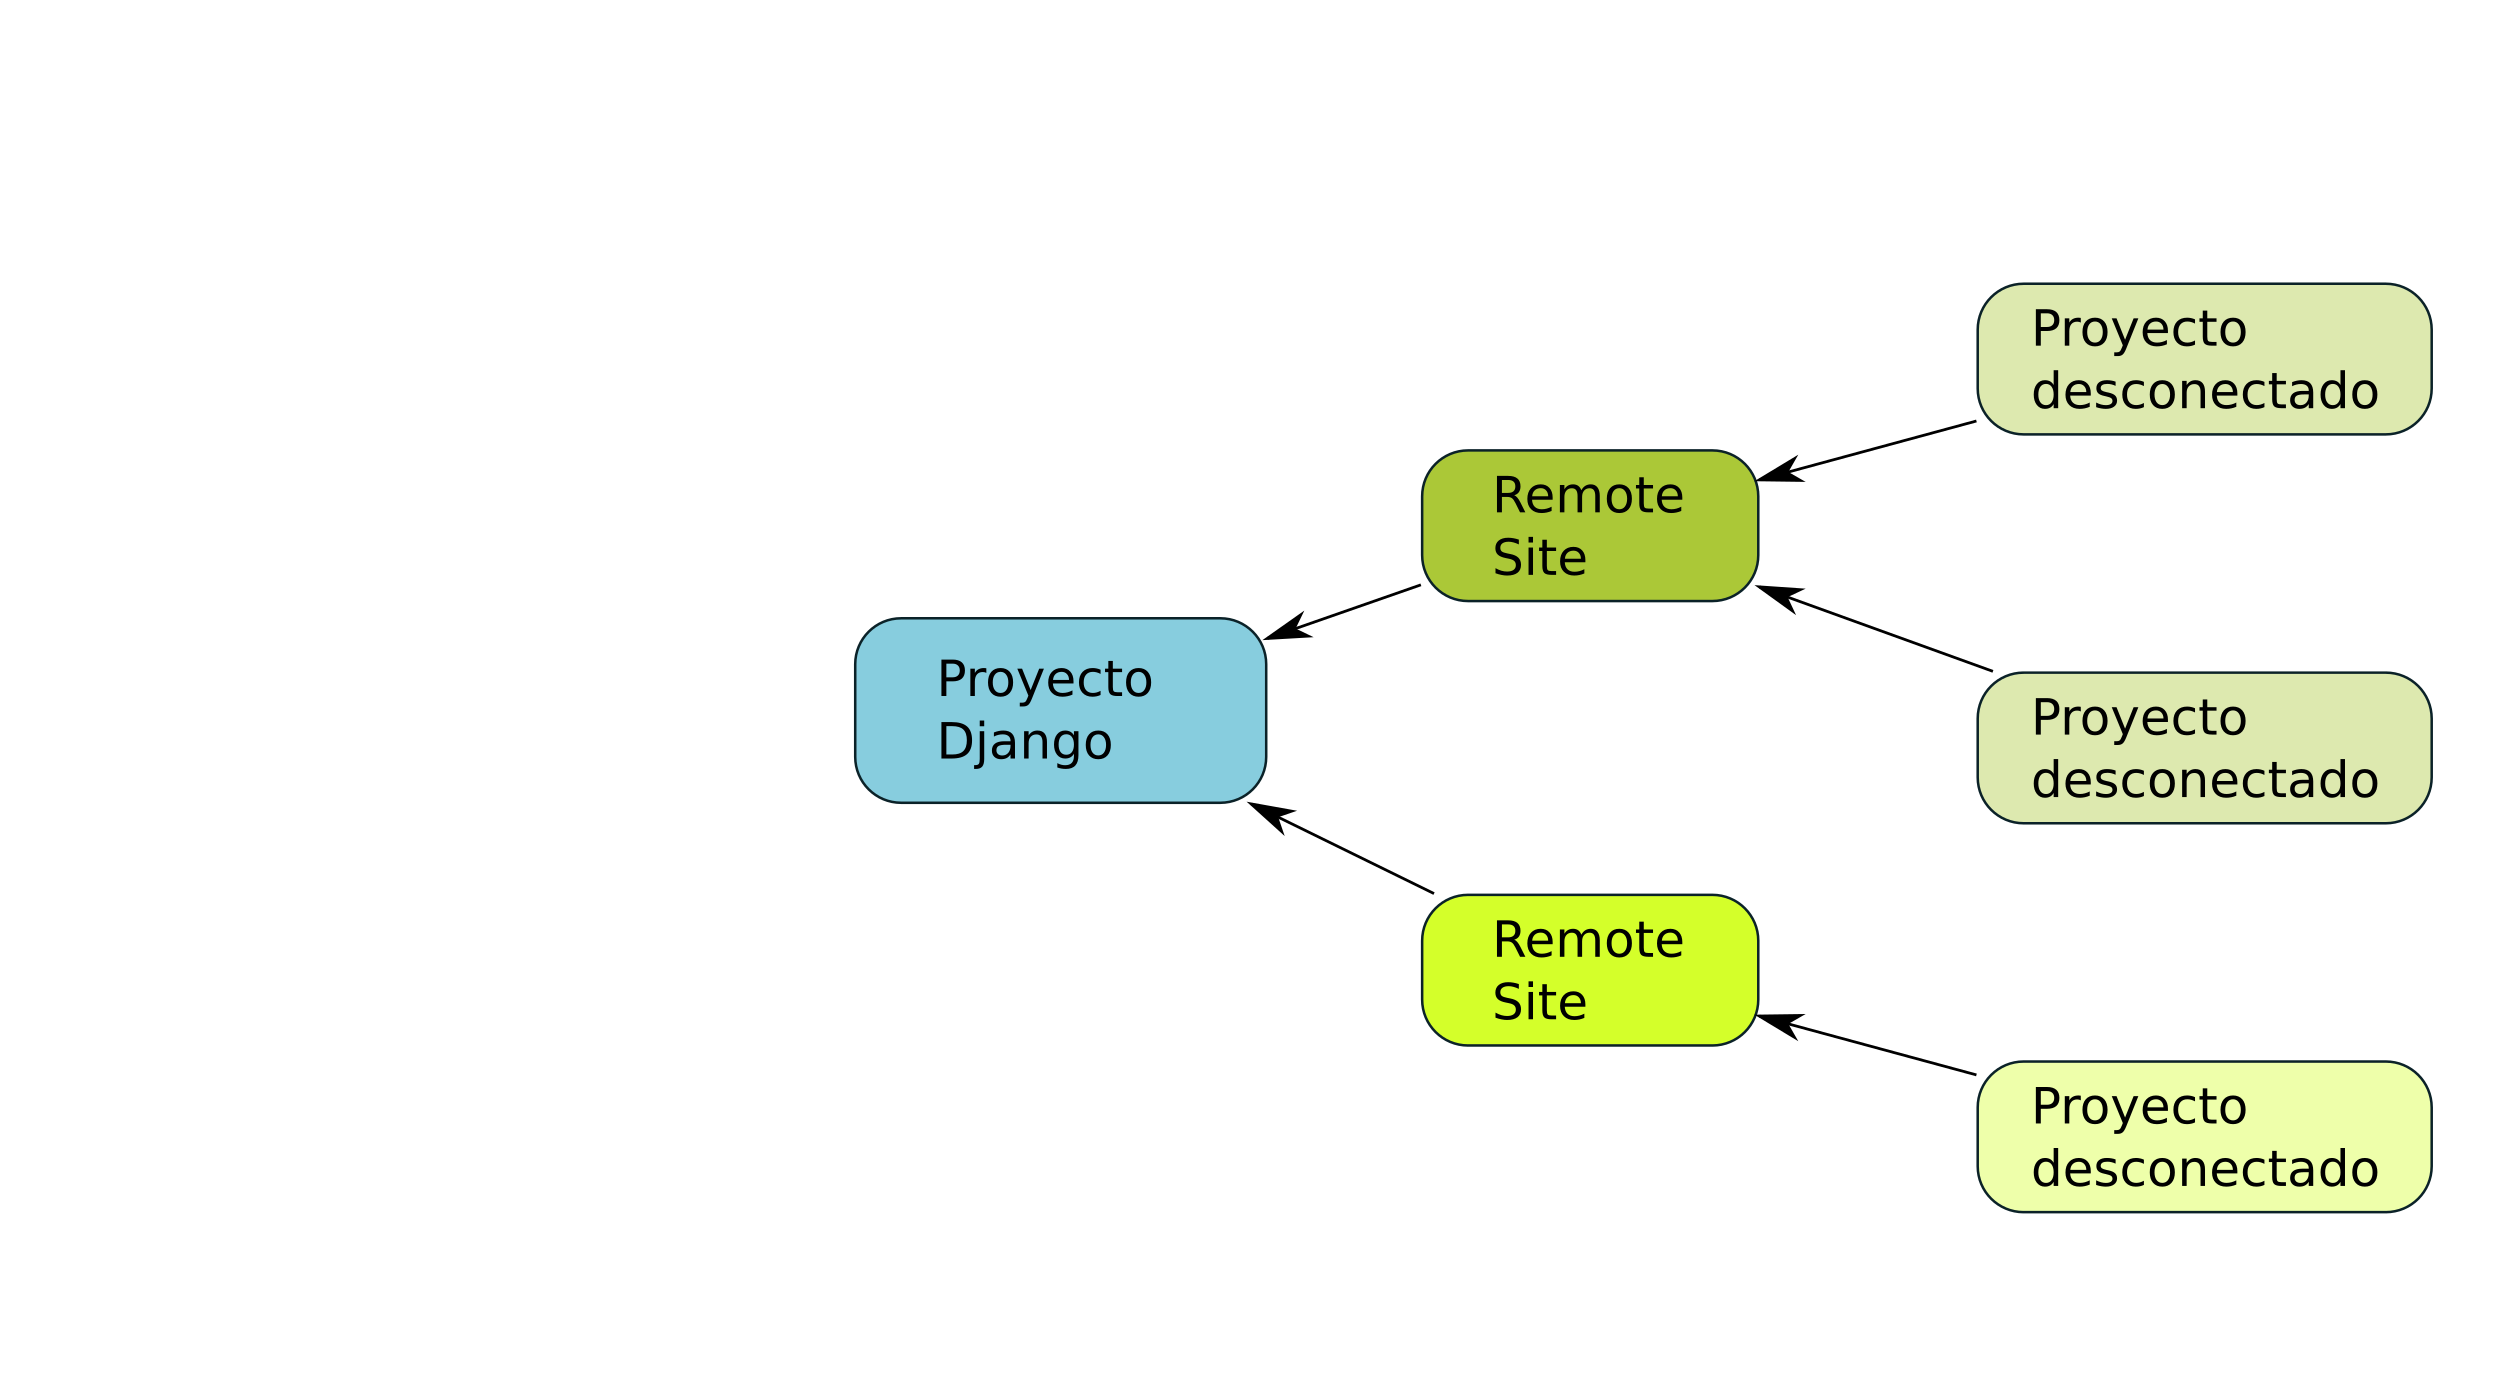
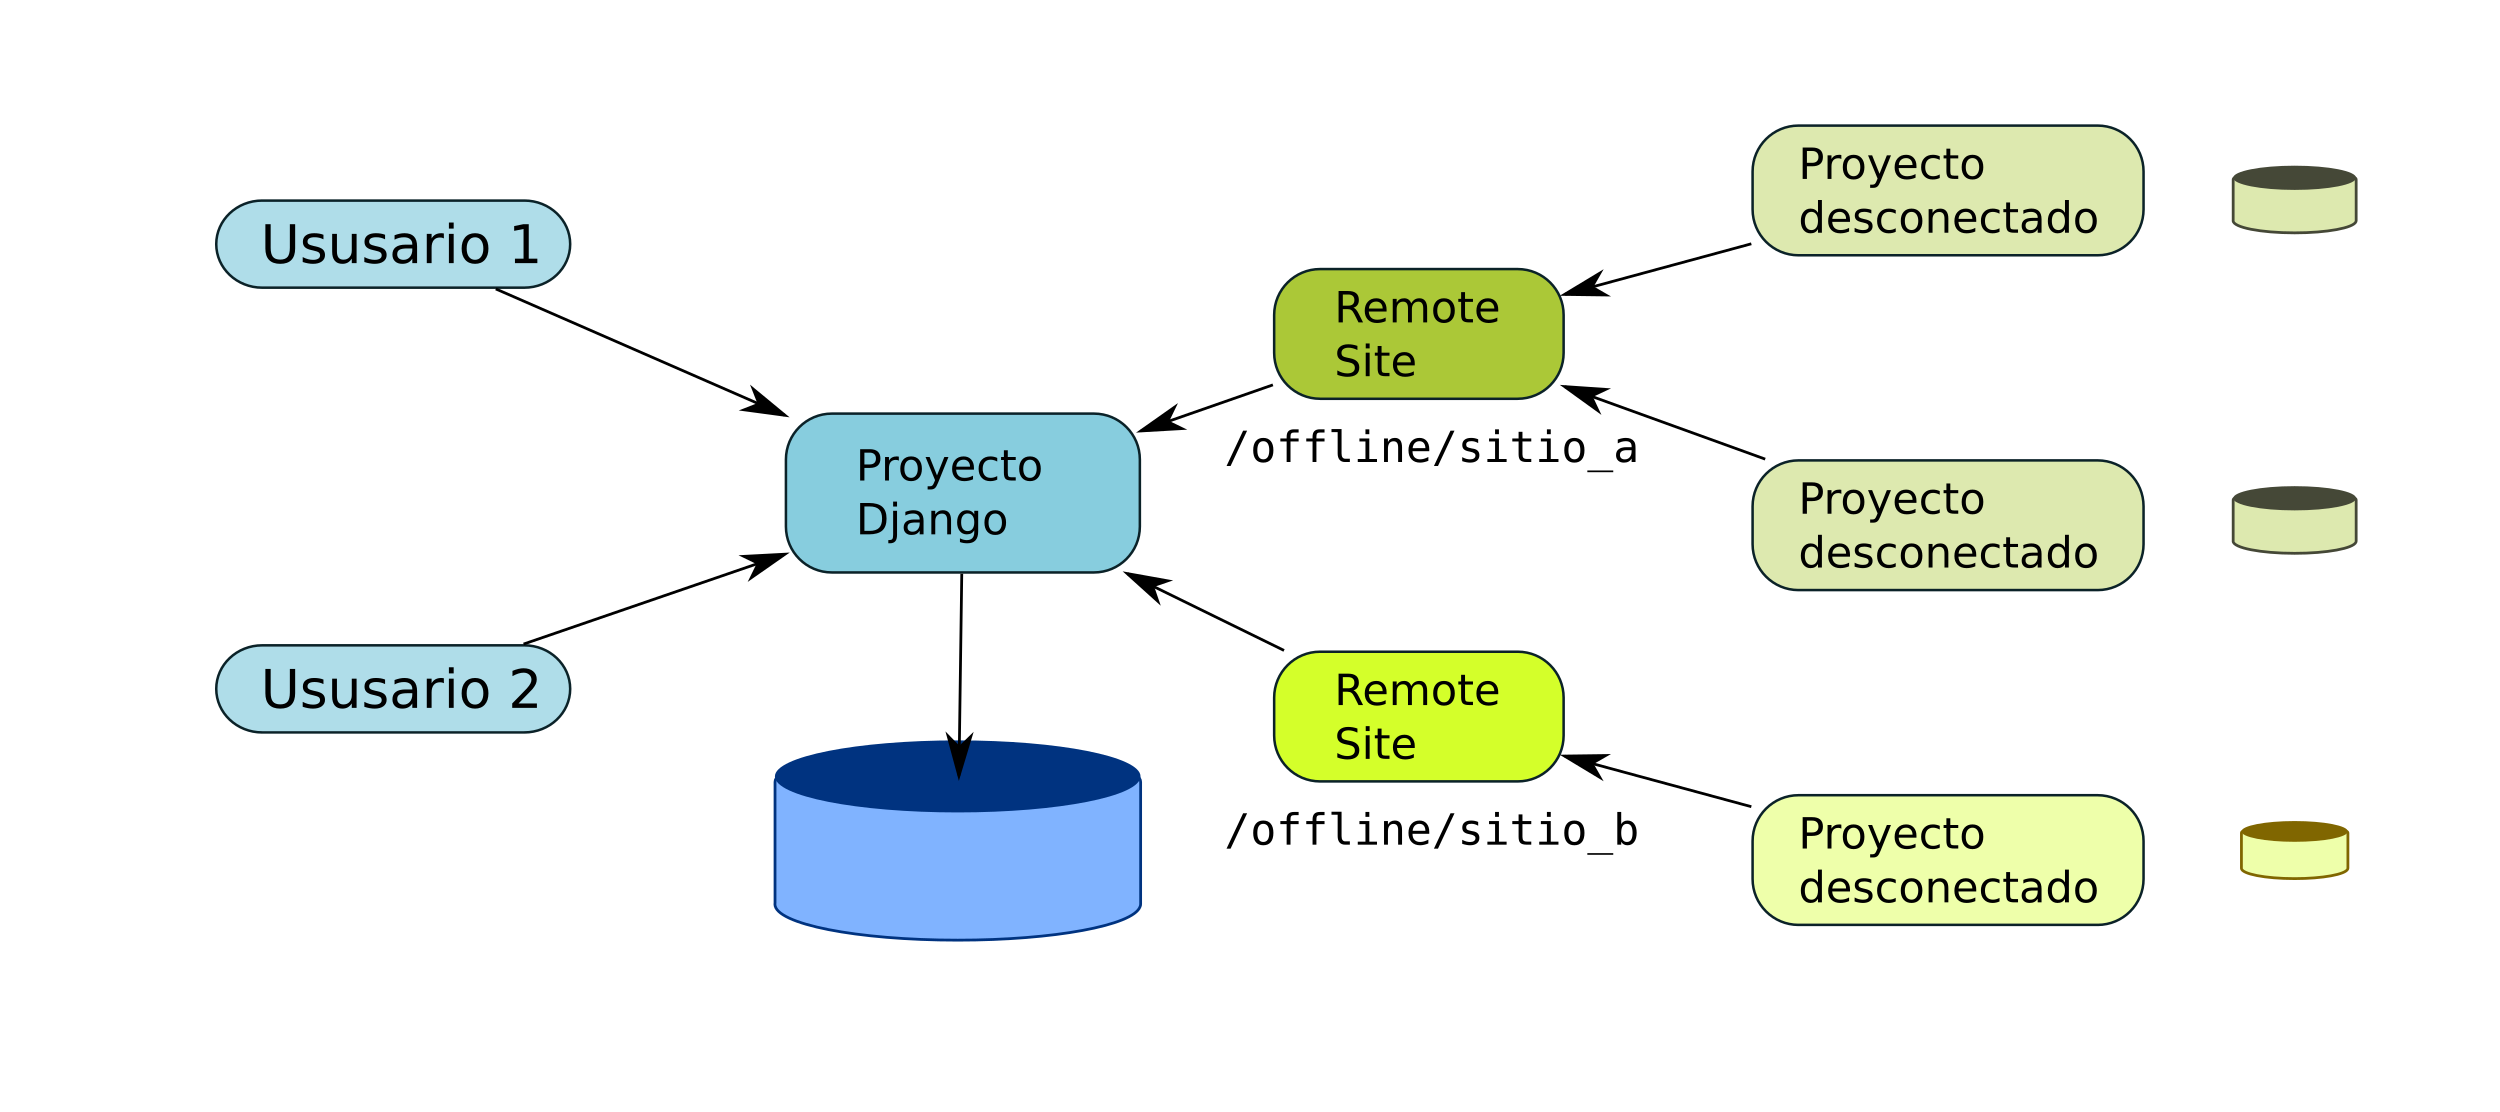
- <svg xmlns="http://www.w3.org/2000/svg" width="900" height="500" id="svg2" version="1.0">
+ <svg xmlns="http://www.w3.org/2000/svg" xmlns:xlink="http://www.w3.org/1999/xlink" width="900" height="400" id="svg2" version="1.0">
  <defs id="defs4">
-     <marker orient="auto" refY="0.0" refX="0.0" id="Arrow1Lstart" style="overflow:visible">
-       <path id="path3242" d="M 0.0,0.0 L 5.0,-5.0 L -12.5,0.0 L 5.0,5.0 L 0.0,0.0 z " style="fill-rule:evenodd;stroke:#000000;stroke-width:1.0pt;marker-start:none" transform="scale(0.8) translate(12.5,0)" />
+     <marker orient="auto" refY="0" refX="0" id="Arrow1Lstart" style="overflow:visible">
+       <path id="path3242" d="M 0,0 L 5,-5 L -12.5,0 L 5,5 L 0,0 z" style="fill-rule:evenodd;stroke:#000000;stroke-width:1pt;marker-start:none" transform="matrix(0.8,0,0,0.8,10,0)" />
    </marker>
-     <marker orient="auto" refY="0.0" refX="0.0" id="Arrow1Lend" style="overflow:visible;">
-       <path id="path3245" d="M 0.0,0.0 L 5.0,-5.0 L -12.5,0.0 L 5.0,5.0 L 0.0,0.0 z " style="fill-rule:evenodd;stroke:#000000;stroke-width:1.0pt;marker-start:none;" transform="scale(0.8) rotate(180) translate(12.5,0)" />
+     <marker orient="auto" refY="0" refX="0" id="Arrow1Lend" style="overflow:visible">
+       <path id="path3245" d="M 0,0 L 5,-5 L -12.5,0 L 5,5 L 0,0 z" style="fill-rule:evenodd;stroke:#000000;stroke-width:1pt;marker-start:none" transform="matrix(-0.8,0,0,-0.8,-10,0)" />
    </marker>
  </defs>
  <g id="layer1">
-     <rect style="opacity:1;fill:#87cdde;fill-opacity:1;fill-rule:evenodd;stroke:#0b2228;stroke-width:0.911;stroke-linecap:butt;stroke-linejoin:miter;marker:none;marker-start:none;marker-mid:none;marker-end:none;stroke-miterlimit:4;stroke-dasharray:none;stroke-dashoffset:0;stroke-opacity:1;visibility:visible;display:inline;overflow:visible;enable-background:accumulate" id="rect2383" width="147.955" height="66.42" x="307.878" y="222.583" rx="16.529" ry="16.529" />
-     <rect style="opacity:1;fill:#abc837;fill-opacity:1;fill-rule:evenodd;stroke:#0b2228;stroke-width:0.911;stroke-linecap:butt;stroke-linejoin:miter;marker:none;marker-start:none;marker-mid:none;marker-end:none;stroke-miterlimit:4;stroke-dasharray:none;stroke-dashoffset:0;stroke-opacity:1;visibility:visible;display:inline;overflow:visible;enable-background:accumulate" id="rect3171" width="121.006" height="54.231" x="511.974" y="162.148" rx="16.529" ry="16.529" />
-     <text xml:space="preserve" style="font-size:18px;font-style:normal;font-weight:bold;fill:#000000;fill-opacity:1;stroke:none;stroke-width:1px;stroke-linecap:butt;stroke-linejoin:miter;stroke-opacity:1;font-family:Bitstream Vera Sans;-inkscape-font-specification:Sans" x="337.143" y="250.571" id="text3175">
-       <tspan id="tspan3177" x="337.143" y="250.571" style="font-weight:normal">Proyecto</tspan>
-       <tspan x="337.143" y="273.071" id="tspan3179" style="font-weight:normal">Django</tspan>
+     <rect style="opacity:1;fill:#87cdde;fill-opacity:1;fill-rule:evenodd;stroke:#0b2228;stroke-width:0.911;stroke-linecap:butt;stroke-linejoin:miter;marker:none;marker-start:none;marker-mid:none;marker-end:none;stroke-miterlimit:4;stroke-dasharray:none;stroke-dashoffset:0;stroke-opacity:1;visibility:visible;display:inline;overflow:visible;enable-background:accumulate" id="rect2383" width="127.416" height="57.183" x="282.934" y="148.9" rx="16.529" ry="16.529" />
+     <rect style="opacity:1;fill:#abc837;fill-opacity:1;fill-rule:evenodd;stroke:#0b2228;stroke-width:0.911;stroke-linecap:butt;stroke-linejoin:miter;marker:none;marker-start:none;marker-mid:none;marker-end:none;stroke-miterlimit:4;stroke-dasharray:none;stroke-dashoffset:0;stroke-opacity:1;visibility:visible;display:inline;overflow:visible;enable-background:accumulate" id="rect3171" width="104.208" height="46.689" x="458.697" y="96.868" rx="16.529" ry="16.529" />
+     <text xml:space="preserve" style="font-size:15.499px;font-style:normal;font-weight:bold;fill:#000000;fill-opacity:1;stroke:none;stroke-width:1px;stroke-linecap:butt;stroke-linejoin:miter;stroke-opacity:1;font-family:Bitstream Vera Sans;-inkscape-font-specification:Sans" x="308.093" y="173.02" id="text3175" transform="scale(1.000141,0.9998589)">
+       <tspan id="tspan3177" x="308.093" y="173.02" style="font-weight:normal">Proyecto</tspan>
+       <tspan x="308.093" y="192.394" id="tspan3179" style="font-weight:normal">Django</tspan>
    </text>
-     <text id="text3181" y="184.447" x="537.143" style="font-size:18px;font-style:normal;font-weight:bold;fill:#000000;fill-opacity:1;stroke:none;stroke-width:1px;stroke-linecap:butt;stroke-linejoin:miter;stroke-opacity:1;font-family:Bitstream Vera Sans;-inkscape-font-specification:Sans" xml:space="preserve">
-       <tspan style="font-weight:normal" id="tspan3185" y="184.447" x="537.143">Remote</tspan>
-       <tspan style="font-weight:normal" y="206.947" x="537.143" id="tspan3189">Site</tspan>
+     <text id="text3181" y="116.083" x="480.304" style="font-size:15.499px;font-style:normal;font-weight:bold;fill:#000000;fill-opacity:1;stroke:none;stroke-width:1px;stroke-linecap:butt;stroke-linejoin:miter;stroke-opacity:1;font-family:Bitstream Vera Sans;-inkscape-font-specification:Sans" xml:space="preserve" transform="scale(1.000141,0.9998589)">
+       <tspan style="font-weight:normal" id="tspan3185" y="116.083" x="480.304">Remote</tspan>
+       <tspan style="font-weight:normal" y="135.457" x="480.304" id="tspan3189">Site</tspan>
    </text>
-     <rect ry="16.529" rx="16.529" y="322.148" x="511.974" height="54.231" width="121.006" id="rect3191" style="opacity:1;fill:#d4ff2a;fill-opacity:1;fill-rule:evenodd;stroke:#0b2228;stroke-width:0.911;stroke-linecap:butt;stroke-linejoin:miter;marker:none;marker-start:none;marker-mid:none;marker-end:none;stroke-miterlimit:4;stroke-dasharray:none;stroke-dashoffset:0;stroke-opacity:1;visibility:visible;display:inline;overflow:visible;enable-background:accumulate" />
-     <text xml:space="preserve" style="font-size:18px;font-style:normal;font-weight:bold;fill:#000000;fill-opacity:1;stroke:none;stroke-width:1px;stroke-linecap:butt;stroke-linejoin:miter;stroke-opacity:1;font-family:Bitstream Vera Sans;-inkscape-font-specification:Sans" x="537.143" y="344.447" id="text3193">
-       <tspan x="537.143" y="344.447" id="tspan3195" style="font-weight:normal">Remote</tspan>
-       <tspan id="tspan3197" x="537.143" y="366.947" style="font-weight:normal">Site</tspan>
+     <rect ry="16.529" rx="16.529" y="234.618" x="458.697" height="46.689" width="104.208" id="rect3191" style="opacity:1;fill:#d4ff2a;fill-opacity:1;fill-rule:evenodd;stroke:#0b2228;stroke-width:0.911;stroke-linecap:butt;stroke-linejoin:miter;marker:none;marker-start:none;marker-mid:none;marker-end:none;stroke-miterlimit:4;stroke-dasharray:none;stroke-dashoffset:0;stroke-opacity:1;visibility:visible;display:inline;overflow:visible;enable-background:accumulate" />
+     <text xml:space="preserve" style="font-size:15.499px;font-style:normal;font-weight:bold;fill:#000000;fill-opacity:1;stroke:none;stroke-width:1px;stroke-linecap:butt;stroke-linejoin:miter;stroke-opacity:1;font-family:Bitstream Vera Sans;-inkscape-font-specification:Sans" x="480.304" y="253.852" id="text3193" transform="scale(1.000141,0.9998589)">
+       <tspan x="480.304" y="253.852" id="tspan3195" style="font-weight:normal">Remote</tspan>
+       <tspan id="tspan3197" x="480.304" y="273.226" style="font-weight:normal">Site</tspan>
    </text>
-     <rect style="opacity:1;fill:#dde9af;fill-opacity:1;fill-rule:evenodd;stroke:#0b2228;stroke-width:0.911;stroke-linecap:butt;stroke-linejoin:miter;marker:none;marker-start:none;marker-mid:none;marker-end:none;stroke-miterlimit:4;stroke-dasharray:none;stroke-dashoffset:0;stroke-opacity:1;visibility:visible;display:inline;overflow:visible;enable-background:accumulate" id="rect3199" width="163.433" height="54.231" x="711.974" y="102.148" rx="16.529" ry="16.529" />
-     <text id="text3201" y="124.447" x="731.143" style="font-size:18px;font-style:normal;font-weight:bold;fill:#000000;fill-opacity:1;stroke:none;stroke-width:1px;stroke-linecap:butt;stroke-linejoin:miter;stroke-opacity:1;font-family:Bitstream Vera Sans;-inkscape-font-specification:Sans" xml:space="preserve">
-       <tspan style="font-weight:normal" y="124.447" x="731.143" id="tspan3205">Proyecto</tspan>
-       <tspan style="font-weight:normal" y="146.947" x="731.143" id="tspan3209">desconectado</tspan>
+     <rect style="opacity:1;fill:#dde9af;fill-opacity:1;fill-rule:evenodd;stroke:#0b2228;stroke-width:0.911;stroke-linecap:butt;stroke-linejoin:miter;marker:none;marker-start:none;marker-mid:none;marker-end:none;stroke-miterlimit:4;stroke-dasharray:none;stroke-dashoffset:0;stroke-opacity:1;visibility:visible;display:inline;overflow:visible;enable-background:accumulate" id="rect3199" width="140.745" height="46.689" x="630.933" y="45.212" rx="16.529" ry="16.529" />
+     <text id="text3201" y="64.419" x="647.35" style="font-size:15.499px;font-style:normal;font-weight:bold;fill:#000000;fill-opacity:1;stroke:none;stroke-width:1px;stroke-linecap:butt;stroke-linejoin:miter;stroke-opacity:1;font-family:Bitstream Vera Sans;-inkscape-font-specification:Sans" xml:space="preserve" transform="scale(1.000141,0.9998589)">
+       <tspan style="font-weight:normal" y="64.419" x="647.35" id="tspan3205">Proyecto</tspan>
+       <tspan style="font-weight:normal" y="83.793" x="647.35" id="tspan3209">desconectado</tspan>
    </text>
-     <rect ry="16.529" rx="16.529" y="242.148" x="711.974" height="54.231" width="163.433" id="rect3211" style="opacity:1;fill:#dde9af;fill-opacity:1;fill-rule:evenodd;stroke:#0b2228;stroke-width:0.911;stroke-linecap:butt;stroke-linejoin:miter;marker:none;marker-start:none;marker-mid:none;marker-end:none;stroke-miterlimit:4;stroke-dasharray:none;stroke-dashoffset:0;stroke-opacity:1;visibility:visible;display:inline;overflow:visible;enable-background:accumulate" />
-     <text xml:space="preserve" style="font-size:18px;font-style:normal;font-weight:bold;fill:#000000;fill-opacity:1;stroke:none;stroke-width:1px;stroke-linecap:butt;stroke-linejoin:miter;stroke-opacity:1;font-family:Bitstream Vera Sans;-inkscape-font-specification:Sans" x="731.143" y="264.447" id="text3213">
-       <tspan id="tspan3215" x="731.143" y="264.447" style="font-weight:normal">Proyecto</tspan>
-       <tspan id="tspan3217" x="731.143" y="286.947" style="font-weight:normal">desconectado</tspan>
+     <rect ry="16.529" rx="16.529" y="165.743" x="630.933" height="46.689" width="140.745" id="rect3211" style="opacity:1;fill:#dde9af;fill-opacity:1;fill-rule:evenodd;stroke:#0b2228;stroke-width:0.911;stroke-linecap:butt;stroke-linejoin:miter;marker:none;marker-start:none;marker-mid:none;marker-end:none;stroke-miterlimit:4;stroke-dasharray:none;stroke-dashoffset:0;stroke-opacity:1;visibility:visible;display:inline;overflow:visible;enable-background:accumulate" />
+     <text xml:space="preserve" style="font-size:15.499px;font-style:normal;font-weight:bold;fill:#000000;fill-opacity:1;stroke:none;stroke-width:1px;stroke-linecap:butt;stroke-linejoin:miter;stroke-opacity:1;font-family:Bitstream Vera Sans;-inkscape-font-specification:Sans" x="647.35" y="184.968" id="text3213" transform="scale(1.000141,0.9998589)">
+       <tspan id="tspan3215" x="647.35" y="184.968" style="font-weight:normal">Proyecto</tspan>
+       <tspan id="tspan3217" x="647.35" y="204.341" style="font-weight:normal">desconectado</tspan>
    </text>
-     <rect style="opacity:1;fill:#eeffaa;fill-opacity:1;fill-rule:evenodd;stroke:#0b2228;stroke-width:0.911;stroke-linecap:butt;stroke-linejoin:miter;marker:none;marker-start:none;marker-mid:none;marker-end:none;stroke-miterlimit:4;stroke-dasharray:none;stroke-dashoffset:0;stroke-opacity:1;visibility:visible;display:inline;overflow:visible;enable-background:accumulate" id="rect3219" width="163.433" height="54.231" x="711.974" y="382.148" rx="16.529" ry="16.529" />
-     <text id="text3221" y="404.447" x="731.143" style="font-size:18px;font-style:normal;font-weight:bold;fill:#000000;fill-opacity:1;stroke:none;stroke-width:1px;stroke-linecap:butt;stroke-linejoin:miter;stroke-opacity:1;font-family:Bitstream Vera Sans;-inkscape-font-specification:Sans" xml:space="preserve">
-       <tspan style="font-weight:normal" y="404.447" x="731.143" id="tspan3223">Proyecto</tspan>
-       <tspan style="font-weight:normal" y="426.947" x="731.143" id="tspan3225">desconectado</tspan>
+     <rect style="opacity:1;fill:#eeffaa;fill-opacity:1;fill-rule:evenodd;stroke:#0b2228;stroke-width:0.911;stroke-linecap:butt;stroke-linejoin:miter;marker:none;marker-start:none;marker-mid:none;marker-end:none;stroke-miterlimit:4;stroke-dasharray:none;stroke-dashoffset:0;stroke-opacity:1;visibility:visible;display:inline;overflow:visible;enable-background:accumulate" id="rect3219" width="140.745" height="46.689" x="630.933" y="286.274" rx="16.529" ry="16.529" />
+     <text id="text3221" y="305.515" x="647.35" style="font-size:15.499px;font-style:normal;font-weight:bold;fill:#000000;fill-opacity:1;stroke:none;stroke-width:1px;stroke-linecap:butt;stroke-linejoin:miter;stroke-opacity:1;font-family:Bitstream Vera Sans;-inkscape-font-specification:Sans" xml:space="preserve" transform="scale(1.000141,0.9998589)">
+       <tspan style="font-weight:normal" y="305.515" x="647.35" id="tspan3223">Proyecto</tspan>
+       <tspan style="font-weight:normal" y="324.889" x="647.35" id="tspan3225">desconectado</tspan>
    </text>
-     <path style="fill:none;fill-rule:evenodd;stroke:#000000;stroke-width:1px;stroke-linecap:butt;stroke-linejoin:miter;stroke-opacity:1;opacity:1;color:#000000;fill-opacity:1;marker:none;marker-start:url(#Arrow1Lstart);marker-mid:none;marker-end:none;stroke-miterlimit:4;stroke-dasharray:none;stroke-dashoffset:0;visibility:visible;display:inline;overflow:visible;enable-background:accumulate" d="M 456.289,229.815 L 511.518,210.539" id="path3227" />
-     <path style="fill:none;fill-rule:evenodd;stroke:#000000;stroke-width:1px;stroke-linecap:butt;stroke-linejoin:miter;stroke-opacity:1;opacity:1;color:#000000;fill-opacity:1;marker:none;marker-start:url(#Arrow1Lstart);marker-mid:none;marker-end:none;stroke-miterlimit:4;stroke-dasharray:none;stroke-dashoffset:0;visibility:visible;display:inline;overflow:visible;enable-background:accumulate" d="M 450.512,289.458 L 516.25,321.692" id="path3229" />
-     <path style="fill:none;fill-rule:evenodd;stroke:#000000;stroke-width:1px;stroke-linecap:butt;stroke-linejoin:miter;stroke-opacity:1;opacity:1;color:#000000;fill-opacity:1;marker:none;marker-start:url(#Arrow1Lstart);marker-mid:none;marker-end:none;stroke-miterlimit:4;stroke-dasharray:none;stroke-dashoffset:0;visibility:visible;display:inline;overflow:visible;enable-background:accumulate" d="M 633.435,172.729 L 711.518,151.551" id="path3231" />
-     <path style="fill:none;fill-rule:evenodd;stroke:#000000;stroke-width:1px;stroke-linecap:butt;stroke-linejoin:miter;stroke-opacity:1;opacity:1;color:#000000;fill-opacity:1;marker:none;marker-start:url(#Arrow1Lstart);marker-mid:none;marker-end:none;stroke-miterlimit:4;stroke-dasharray:none;stroke-dashoffset:0;visibility:visible;display:inline;overflow:visible;enable-background:accumulate" d="M 633.435,211.308 L 717.452,241.692" id="path3235" />
-     <path style="fill:none;fill-rule:evenodd;stroke:#000000;stroke-width:1px;stroke-linecap:butt;stroke-linejoin:miter;stroke-opacity:1;marker-end:none;marker-start:url(#Arrow1Lstart)" d="M 633.435,365.797 L 711.518,386.976" id="path3237" />
+     <path style="opacity:1;fill:none;fill-opacity:1;fill-rule:evenodd;stroke:#000000;stroke-width:1px;stroke-linecap:butt;stroke-linejoin:miter;marker:none;marker-start:url(#Arrow1Lstart);marker-mid:none;marker-end:none;stroke-miterlimit:4;stroke-dasharray:none;stroke-dashoffset:0;stroke-opacity:1;visibility:visible;display:inline;overflow:visible;enable-background:accumulate" d="M 410.806,155.103 L 458.242,138.552" id="path3227" />
+     <path style="opacity:1;fill:none;fill-opacity:1;fill-rule:evenodd;stroke:#000000;stroke-width:1px;stroke-linecap:butt;stroke-linejoin:miter;marker:none;marker-start:url(#Arrow1Lstart);marker-mid:none;marker-end:none;stroke-miterlimit:4;stroke-dasharray:none;stroke-dashoffset:0;stroke-opacity:1;visibility:visible;display:inline;overflow:visible;enable-background:accumulate" d="M 405.896,206.538 L 462.25,234.163" id="path3229" />
+     <path style="opacity:1;fill:none;fill-opacity:1;fill-rule:evenodd;stroke:#000000;stroke-width:1px;stroke-linecap:butt;stroke-linejoin:miter;marker:none;marker-start:url(#Arrow1Lstart);marker-mid:none;marker-end:none;stroke-miterlimit:4;stroke-dasharray:none;stroke-dashoffset:0;stroke-opacity:1;visibility:visible;display:inline;overflow:visible;enable-background:accumulate" d="M 563.36,105.961 L 630.478,87.762" id="path3231" />
+     <path style="opacity:1;fill:none;fill-opacity:1;fill-rule:evenodd;stroke:#000000;stroke-width:1px;stroke-linecap:butt;stroke-linejoin:miter;marker:none;marker-start:url(#Arrow1Lstart);marker-mid:none;marker-end:none;stroke-miterlimit:4;stroke-dasharray:none;stroke-dashoffset:0;stroke-opacity:1;visibility:visible;display:inline;overflow:visible;enable-background:accumulate" d="M 563.36,139.215 L 635.476,165.288" id="path3235" />
+     <path style="fill:none;fill-rule:evenodd;stroke:#000000;stroke-width:1px;stroke-linecap:butt;stroke-linejoin:miter;marker-start:url(#Arrow1Lstart);marker-end:none;stroke-opacity:1" d="M 563.36,272.215 L 630.478,290.414" id="path3237" />
+     <g id="g6165" transform="matrix(0.5751915,0,0,0.5750292,286.2157,-4.65689)">
+       <path style="opacity:1;fill:#dde9af;fill-opacity:1;fill-rule:nonzero;stroke:#454837;stroke-width:1.739px;stroke-linecap:butt;stroke-linejoin:miter;marker:none;marker-start:none;marker-mid:none;marker-end:none;stroke-miterlimit:4;stroke-dasharray:none;stroke-dashoffset:0;stroke-opacity:1;visibility:visible;display:inline;overflow:visible;enable-background:accumulate" d="M 900.868,119.534 C 900.442,119.534 900.095,120.012 900.095,120.6 L 900.095,146.062 C 900.082,146.141 900.071,146.219 900.071,146.299 C 900.071,150.485 917.314,153.882 938.56,153.882 C 958.863,153.882 975.509,150.776 976.947,146.848 C 976.952,146.837 976.957,146.827 976.962,146.816 C 977.035,146.654 977.072,146.462 977.072,146.256 L 977.072,120.6 C 977.072,120.012 976.733,119.534 976.306,119.534 L 900.868,119.534 z" id="path4327" />
+       <path style="opacity:1;fill:#454837;fill-opacity:1;fill-rule:nonzero;stroke:none;stroke-width:1px;stroke-linecap:butt;stroke-linejoin:miter;marker:none;marker-start:none;marker-mid:none;marker-end:none;stroke-miterlimit:4;stroke-dasharray:none;stroke-dashoffset:0;stroke-opacity:1;visibility:visible;display:inline;overflow:visible;enable-background:accumulate" id="path4325" d="M 683,684 A 154,22 0 1 1 375,684 A 154,22 0 1 1 683,684 z" transform="matrix(0.2499254,0,0,0.3446639,806.3491,-116.3348)" />
+     </g>
+     <use x="0" y="0" xlink:href="#g6165" id="use6169" transform="translate(0,115.3654)" width="900" height="500" />
+     <path id="path6171" d="M 280.33,279.708 C 279.601,279.708 279.008,280.527 279.008,281.532 L 279.008,325.084 C 278.987,325.22 278.968,325.353 278.968,325.49 C 278.968,332.649 308.451,338.459 344.778,338.459 C 379.493,338.459 407.956,333.148 410.414,326.429 C 410.424,326.41 410.432,326.393 410.441,326.374 C 410.566,326.096 410.628,325.768 410.628,325.416 L 410.628,281.532 C 410.628,280.527 410.048,279.708 409.319,279.708 L 280.33,279.708 z" style="opacity:1;fill:#80b3ff;fill-opacity:1;fill-rule:nonzero;stroke:#003380;stroke-width:1px;stroke-linecap:butt;stroke-linejoin:miter;marker:none;marker-start:none;marker-mid:none;marker-end:none;stroke-miterlimit:4;stroke-dasharray:none;stroke-dashoffset:0;stroke-opacity:1;visibility:visible;display:inline;overflow:visible;enable-background:accumulate" />
+     <path transform="matrix(0.4273368,0,0,0.5895368,118.7166,-123.7373)" d="M 683,684 A 154,22 0 1 1 375,684 A 154,22 0 1 1 683,684 z" id="path6173" style="opacity:1;fill:#003380;fill-opacity:1;fill-rule:nonzero;stroke:none;stroke-width:1px;stroke-linecap:butt;stroke-linejoin:miter;marker:none;marker-start:none;marker-mid:none;marker-end:none;stroke-miterlimit:4;stroke-dasharray:none;stroke-dashoffset:0;stroke-opacity:1;visibility:visible;display:inline;overflow:visible;enable-background:accumulate" />
+     <path style="fill:#eeffaa;fill-opacity:1;fill-rule:nonzero;stroke:#806600;stroke-width:1px;stroke-linecap:butt;stroke-linejoin:miter;marker:none;marker-start:none;marker-mid:none;marker-end:none;stroke-miterlimit:4;stroke-dasharray:none;stroke-dashoffset:0;stroke-opacity:1;visibility:visible;display:inline;overflow:visible;enable-background:accumulate" d="M 807.3,299.373 C 807.088,299.373 806.915,299.609 806.915,299.899 L 806.915,312.448 C 806.909,312.487 806.903,312.525 806.903,312.565 C 806.903,314.628 815.489,316.302 826.068,316.302 C 836.178,316.302 844.467,314.771 845.183,312.835 C 845.185,312.83 845.188,312.825 845.19,312.82 C 845.227,312.74 845.245,312.645 845.245,312.544 L 845.245,299.899 C 845.245,299.609 845.076,299.373 844.864,299.373 L 807.3,299.373 z" id="path6179" />
+     <path style="fill:#806600;fill-opacity:1;fill-rule:nonzero;stroke:none;stroke-width:1px;stroke-linecap:butt;stroke-linejoin:miter;marker:none;marker-start:none;marker-mid:none;marker-end:none;stroke-miterlimit:4;stroke-dasharray:none;stroke-dashoffset:0;stroke-opacity:1;visibility:visible;display:inline;overflow:visible;enable-background:accumulate" id="path6181" d="M 683,684 A 154,22 0 1 1 375,684 A 154,22 0 1 1 683,684 z" transform="matrix(0.124448,0,0,0.16987,760.235,183.1239)" />
+     <text id="text6189" y="166.352" x="440.726" style="font-size:15.499px;font-style:normal;font-variant:normal;font-weight:normal;font-stretch:normal;fill:#000000;fill-opacity:1;stroke:none;stroke-width:1px;stroke-linecap:butt;stroke-linejoin:miter;stroke-opacity:1;font-family:Bitstream Vera Sans Mono;-inkscape-font-specification:Bitstream Vera Sans Mono" xml:space="preserve" transform="scale(1.000141,0.9998589)">
+       <tspan y="166.352" x="440.726" id="tspan6191">/offline/sitio_a</tspan>
+     </text>
+     <text xml:space="preserve" style="font-size:15.499px;font-style:normal;font-variant:normal;font-weight:normal;font-stretch:normal;fill:#000000;fill-opacity:1;stroke:none;stroke-width:1px;stroke-linecap:butt;stroke-linejoin:miter;stroke-opacity:1;font-family:Bitstream Vera Sans Mono;-inkscape-font-specification:Bitstream Vera Sans Mono" x="440.726" y="304.121" id="text6197" transform="scale(1.000141,0.9998589)">
+       <tspan id="tspan6199" x="440.726" y="304.121">/offline/sitio_b</tspan>
+     </text>
+     <path style="opacity:1;fill:none;fill-opacity:1;fill-rule:evenodd;stroke:#000000;stroke-width:1px;stroke-linecap:butt;stroke-linejoin:miter;marker:none;marker-start:none;marker-mid:none;marker-end:url(#Arrow1Lend);stroke-miterlimit:4;stroke-dasharray:none;stroke-dashoffset:0;stroke-opacity:1;visibility:visible;display:inline;overflow:visible;enable-background:accumulate" d="M 346.235,206.538 L 345.217,279.208" id="path6201" />
+     <rect ry="16.529" rx="16.529" y="72.205" x="77.849" height="31.355" width="127.416" id="rect7251" style="opacity:1;fill:#afdde9;fill-opacity:1;fill-rule:evenodd;stroke:#0b2228;stroke-width:0.911;stroke-linecap:butt;stroke-linejoin:miter;marker:none;marker-start:none;marker-mid:none;marker-end:none;stroke-miterlimit:4;stroke-dasharray:none;stroke-dashoffset:0;stroke-opacity:1;visibility:visible;display:inline;overflow:visible;enable-background:accumulate" />
+     <rect style="opacity:1;fill:#afdde9;fill-opacity:1;fill-rule:evenodd;stroke:#0b2228;stroke-width:0.911;stroke-linecap:butt;stroke-linejoin:miter;marker:none;marker-start:none;marker-mid:none;marker-end:none;stroke-miterlimit:4;stroke-dasharray:none;stroke-dashoffset:0;stroke-opacity:1;visibility:visible;display:inline;overflow:visible;enable-background:accumulate" id="rect7257" width="127.416" height="31.355" x="77.849" y="232.321" rx="16.529" ry="16.529" />
+     <path style="fill:none;fill-rule:evenodd;stroke:#000000;stroke-width:1px;stroke-linecap:butt;stroke-linejoin:miter;marker-end:url(#Arrow1Lend);stroke-opacity:1" d="M 178.48,104.015 L 282.479,149.456" id="path7261" />
+     <path style="opacity:1;fill:none;fill-opacity:1;fill-rule:evenodd;stroke:#000000;stroke-width:1px;stroke-linecap:butt;stroke-linejoin:miter;marker:none;marker-start:none;marker-mid:none;marker-end:url(#Arrow1Lend);stroke-miterlimit:4;stroke-dasharray:none;stroke-dashoffset:0;stroke-opacity:1;visibility:visible;display:inline;overflow:visible;enable-background:accumulate" d="M 188.483,231.865 L 282.479,199.55" id="path7263" />
+     <text xml:space="preserve" style="font-size:19.213px;font-style:normal;font-weight:bold;fill:#000000;fill-opacity:1;stroke:none;stroke-width:1px;stroke-linecap:butt;stroke-linejoin:miter;stroke-opacity:1;font-family:Bitstream Vera Sans;-inkscape-font-specification:Sans" x="93.872" y="94.714" id="text7790" transform="scale(0.9999318,1.000068)">
+       <tspan id="tspan7792" x="93.872" y="94.714" style="font-weight:normal;-inkscape-font-specification:Bitstream Vera Sans">Ususario 1</tspan>
+     </text>
+     <text id="text7794" y="254.818" x="93.872" style="font-size:19.213px;font-style:normal;font-weight:bold;fill:#000000;fill-opacity:1;stroke:none;stroke-width:1px;stroke-linecap:butt;stroke-linejoin:miter;stroke-opacity:1;font-family:Bitstream Vera Sans;-inkscape-font-specification:Sans" xml:space="preserve" transform="scale(0.9999318,1.000068)">
+       <tspan style="font-weight:normal;-inkscape-font-specification:Bitstream Vera Sans" y="254.818" x="93.872" id="tspan7796">Ususario 2</tspan>
+     </text>
  </g>
</svg>
